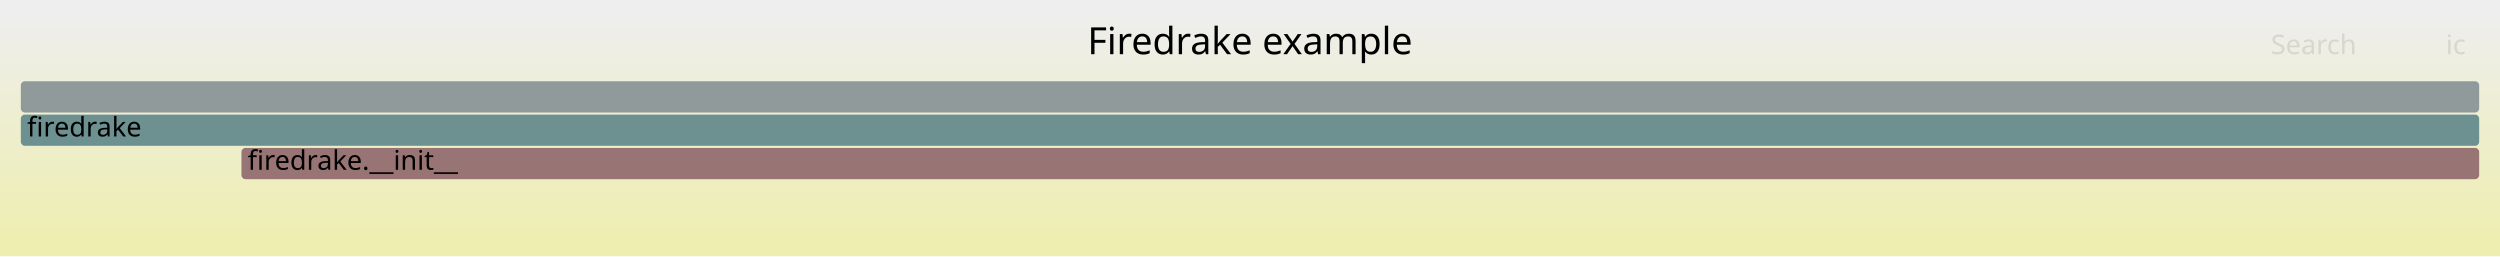
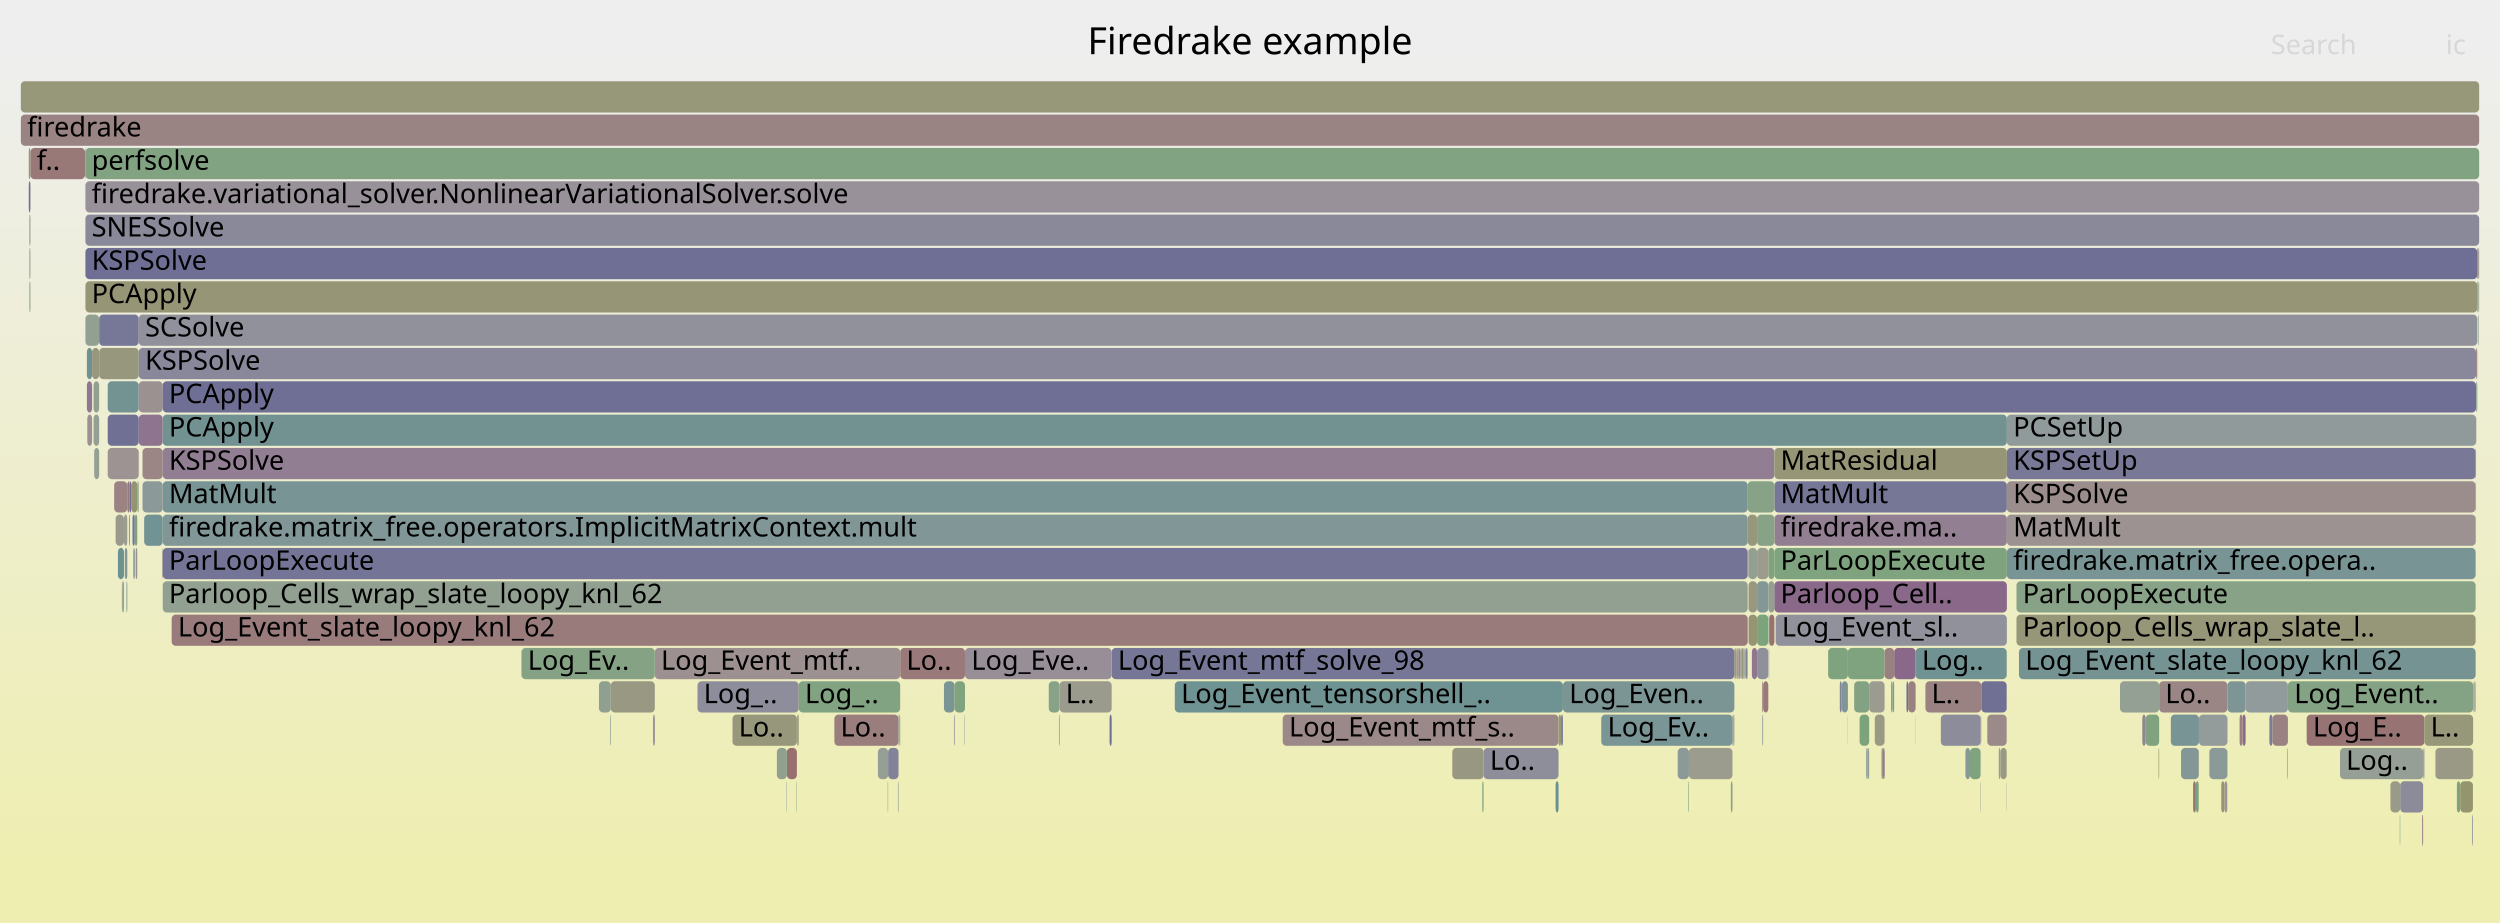
- <svg xmlns="http://www.w3.org/2000/svg" version="1.1" width="1200" height="123" viewBox="0 0 1200 123">
+ <svg xmlns="http://www.w3.org/2000/svg" version="1.1" width="1200" height="443" viewBox="0 0 1200 443">
  <defs>
    <linearGradient id="background" y1="0" y2="1" x1="0" x2="0">
      <stop stop-color="#eeeeee" offset="5%" />
      <stop stop-color="#eeeeb0" offset="95%" />
    </linearGradient>
  </defs>
  <style type="text/css">
	text { font-family:Verdana; font-size:13px; fill:rgb(0,0,0); }
	#search, #ignorecase { opacity:0.1; cursor:pointer; }
	#search:hover, #search.show, #ignorecase:hover, #ignorecase.show { opacity:1; }
	#subtitle { text-anchor:middle; font-color:rgb(160,160,160); }
	#title { text-anchor:middle; font-size:18px}
	#unzoom { cursor:pointer; }
	#frames &gt; *:hover { stroke:black; stroke-width:0.5; cursor:pointer; }
	.hide { display:none; }
	.parent { opacity:0.5; }
</style>
-   <rect x="0.0" y="0" width="1200.0" height="123.0" fill="url(#background)" />
+   <rect x="0.0" y="0" width="1200.0" height="443.0" fill="url(#background)" />
  <text id="title" x="600.00" y="26">Firedrake example</text>
-   <text id="details" x="10.00" y="105"> </text>
+   <text id="details" x="10.00" y="425"> </text>
  <text id="unzoom" x="10.00" y="26" class="hide">Reset Zoom</text>
  <text id="search" x="1090.00" y="26">Search</text>
  <text id="ignorecase" x="1174.00" y="26">ic</text>
-   <text id="matched" x="1090.00" y="105"> </text>
+   <text id="matched" x="1090.00" y="425"> </text>
  <g id="frames">
    <g>
-       <rect x="10.0" y="55" width="1180.0" height="15.0" fill="rgb(109.169,145.34,145.34)" rx="2" ry="2" />
+       <rect x="1189.6" y="151" width="0.2" height="15.0" fill="rgb(130.275,162.513,130.275)" rx="2" ry="2" />
+       <text x="1192.62" y="161.5" />
+     </g>
+     <g>
+       <rect x="1017.6" y="327" width="18.8" height="15.0" fill="rgb(147.755,159.668,147.755)" rx="2" ry="2" />
+       <text x="1020.63" y="337.5" />
+     </g>
+     <g>
+       <rect x="41.0" y="87" width="1149.0" height="15.0" fill="rgb(152.733,144.503,152.733)" rx="2" ry="2" />
+       <text x="44.00" y="97.5">firedrake.variational_solver.NonlinearVariationalSolver.solve</text>
+     </g>
+     <g>
+       <rect x="1107.2" y="343" width="56.5" height="15.0" fill="rgb(152.344,114.636,114.636)" rx="2" ry="2" />
+       <text x="1110.21" y="353.5">Log_E..</text>
+     </g>
+     <g>
+       <rect x="41.0" y="151" width="6.6" height="15.0" fill="rgb(144.666,160.171,144.666)" rx="2" ry="2" />
+       <text x="44.00" y="161.5" />
+     </g>
+     <g>
+       <rect x="1046.9" y="359" width="8.5" height="15.0" fill="rgb(131.213,151.055,151.055)" rx="2" ry="2" />
+       <text x="1049.87" y="369.5" />
+     </g>
+     <g>
+       <rect x="457.9" y="343" width="0.3" height="15.0" fill="rgb(122.944,122.944,151.215)" rx="2" ry="2" />
+       <text x="460.92" y="353.5" />
+     </g>
+     <g>
+       <rect x="903.9" y="359" width="0.7" height="15.0" fill="rgb(134.166,96.925,134.166)" rx="2" ry="2" />
+       <text x="906.86" y="369.5" />
+     </g>
+     <g>
+       <rect x="750.2" y="327" width="82.3" height="15.0" fill="rgb(123.207,148.98,148.98)" rx="2" ry="2" />
+       <text x="753.24" y="337.5">Log_Even..</text>
+     </g>
+     <g>
+       <rect x="1067.7" y="375" width="1.4" height="15.0" fill="rgb(156.698,148.02,148.02)" rx="2" ry="2" />
+       <text x="1070.65" y="385.5" />
+     </g>
+     <g>
+       <rect x="915.1" y="327" width="0.8" height="15.0" fill="rgb(110.744,110.744,148.854)" rx="2" ry="2" />
+       <text x="918.14" y="337.5" />
+     </g>
+     <g>
+       <rect x="41.0" y="103" width="1149.0" height="15.0" fill="rgb(136.734,136.734,153.884)" rx="2" ry="2" />
+       <text x="44.00" y="113.5">SNESSolve</text>
+     </g>
+     <g>
+       <rect x="1188.5" y="183" width="0.3" height="15.0" fill="rgb(143.697,154.292,154.292)" rx="2" ry="2" />
+       <text x="1191.55" y="193.5" />
+     </g>
+     <g>
+       <rect x="68.4" y="215" width="9.7" height="15.0" fill="rgb(154.781,133.319,133.319)" rx="2" ry="2" />
+       <text x="71.37" y="225.5" />
+     </g>
+     <g>
+       <rect x="892.6" y="343" width="4.6" height="15.0" fill="rgb(124.89,163.39,124.89)" rx="2" ry="2" />
+       <text x="895.63" y="353.5" />
+     </g>
+     <g>
+       <rect x="41.0" y="119" width="1148.1" height="15.0" fill="rgb(110.609,110.609,148.827)" rx="2" ry="2" />
+       <text x="44.00" y="129.5">KSPSolve</text>
+     </g>
+     <g>
+       <rect x="963.1" y="375" width="0.1" height="15.0" fill="rgb(127.659,127.659,152.128)" rx="2" ry="2" />
+       <text x="966.07" y="385.5" />
+     </g>
+     <g>
+       <rect x="837.6" y="311" width="0.2" height="15.0" fill="rgb(155.368,155.368,145.244)" rx="2" ry="2" />
+       <text x="840.63" y="321.5" />
+     </g>
+     <g>
+       <rect x="840.9" y="311" width="2.5" height="15.0" fill="rgb(143.134,119.905,143.134)" rx="2" ry="2" />
+       <text x="843.91" y="321.5" />
+     </g>
+     <g>
+       <rect x="951.0" y="327" width="12.2" height="15.0" fill="rgb(111.502,111.502,149)" rx="2" ry="2" />
+       <text x="954.05" y="337.5" />
+     </g>
+     <g>
+       <rect x="963.3" y="263" width="225.0" height="15.0" fill="rgb(120.519,148.283,148.283)" rx="2" ry="2" />
+       <text x="966.34" y="273.5">firedrake.matrix_free.opera..</text>
+     </g>
+     <g>
+       <rect x="967.9" y="279" width="220.4" height="15.0" fill="rgb(134.929,161.756,134.929)" rx="2" ry="2" />
+       <text x="970.90" y="289.5">ParLoopExecute</text>
+     </g>
+     <g>
+       <rect x="851.7" y="263" width="111.6" height="15.0" fill="rgb(126.186,163.179,126.186)" rx="2" ry="2" />
+       <text x="854.65" y="273.5">ParLoopExecute</text>
+     </g>
+     <g>
+       <rect x="334.8" y="327" width="48.6" height="15.0" fill="rgb(140.982,140.982,154.706)" rx="2" ry="2" />
+       <text x="337.77" y="337.5">Log_..</text>
+     </g>
+     <g>
+       <rect x="1187.9" y="327" width="0.1" height="15.0" fill="rgb(143.196,160.41,143.196)" rx="2" ry="2" />
+       <text x="1190.91" y="337.5" />
+     </g>
+     <g>
+       <rect x="382.5" y="343" width="0.5" height="15.0" fill="rgb(155.18,155.18,144.335)" rx="2" ry="2" />
+       <text x="385.52" y="353.5" />
+     </g>
+     <g>
+       <rect x="895.8" y="359" width="0.7" height="15.0" fill="rgb(128.558,150.367,150.367)" rx="2" ry="2" />
+       <text x="898.85" y="369.5" />
+     </g>
+     <g>
+       <rect x="64.0" y="263" width="0.7" height="15.0" fill="rgb(121.35,148.498,148.498)" rx="2" ry="2" />
+       <text x="67.00" y="273.5" />
+     </g>
+     <g>
+       <rect x="41.0" y="71" width="1149.0" height="15.0" fill="rgb(128.967,162.726,128.967)" rx="2" ry="2" />
+       <text x="44.00" y="81.5">perfsolve</text>
+     </g>
+     <g>
+       <rect x="887.0" y="311" width="17.6" height="15.0" fill="rgb(126.735,163.09,126.735)" rx="2" ry="2" />
+       <text x="889.99" y="321.5" />
+     </g>
+     <g>
+       <rect x="421.4" y="359" width="4.9" height="15.0" fill="rgb(150.417,159.235,150.417)" rx="2" ry="2" />
+       <text x="424.38" y="369.5" />
+     </g>
+     <g>
+       <rect x="909.2" y="311" width="10.3" height="15.0" fill="rgb(137.115,104.481,137.115)" rx="2" ry="2" />
+       <text x="912.18" y="321.5" />
+     </g>
+     <g>
+       <rect x="453.1" y="327" width="5.1" height="15.0" fill="rgb(123.106,148.953,148.953)" rx="2" ry="2" />
+       <text x="456.08" y="337.5" />
+     </g>
+     <g>
+       <rect x="746.7" y="375" width="1.4" height="15.0" fill="rgb(104.176,144.046,144.046)" rx="2" ry="2" />
+       <text x="749.68" y="385.5" />
+     </g>
+     <g>
+       <rect x="852.3" y="295" width="111.0" height="15.0" fill="rgb(145.479,145.479,155.577)" rx="2" ry="2" />
+       <text x="855.28" y="305.5">Log_Event_sl..</text>
+     </g>
+     <g>
+       <rect x="830.8" y="375" width="0.8" height="15.0" fill="rgb(139.119,161.074,139.119)" rx="2" ry="2" />
+       <text x="833.76" y="385.5" />
+     </g>
+     <g>
+       <rect x="1076.4" y="343" width="1.5" height="15.0" fill="rgb(138.18,107.211,138.18)" rx="2" ry="2" />
+       <text x="1079.45" y="353.5" />
+     </g>
+     <g>
+       <rect x="877.5" y="311" width="9.5" height="15.0" fill="rgb(126.387,163.146,126.387)" rx="2" ry="2" />
+       <text x="880.53" y="321.5" />
+     </g>
+     <g>
+       <rect x="1090.8" y="343" width="7.4" height="15.0" fill="rgb(154.312,129.724,129.724)" rx="2" ry="2" />
+       <text x="1093.81" y="353.5" />
+     </g>
+     <g>
+       <rect x="836.8" y="311" width="0.5" height="15.0" fill="rgb(146.845,146.845,155.841)" rx="2" ry="2" />
+       <text x="839.77" y="321.5" />
+     </g>
+     <g>
+       <rect x="749.3" y="343" width="0.9" height="15.0" fill="rgb(122.986,122.986,151.223)" rx="2" ry="2" />
+       <text x="752.31" y="353.5" />
+     </g>
+     <g>
+       <rect x="78.1" y="215" width="773.6" height="15.0" fill="rgb(145.569,126.147,145.569)" rx="2" ry="2" />
+       <text x="81.07" y="225.5">KSPSolve</text>
+     </g>
+     <g>
+       <rect x="697.1" y="359" width="15.0" height="15.0" fill="rgb(152.192,152.192,129.852)" rx="2" ry="2" />
+       <text x="700.13" y="369.5" />
+     </g>
+     <g>
+       <rect x="377.5" y="375" width="0.2" height="15.0" fill="rgb(141.755,153.788,153.788)" rx="2" ry="2" />
+       <text x="380.46" y="385.5" />
+     </g>
+     <g>
+       <rect x="426.1" y="375" width="0.2" height="15.0" fill="rgb(149.019,149.019,114.476)" rx="2" ry="2" />
+       <text x="429.08" y="385.5" />
+     </g>
+     <g>
+       <rect x="1060.5" y="359" width="8.6" height="15.0" fill="rgb(139.025,153.081,153.081)" rx="2" ry="2" />
+       <text x="1063.46" y="369.5" />
+     </g>
+     <g>
+       <rect x="1029.9" y="343" width="6.5" height="15.0" fill="rgb(125.776,163.246,125.776)" rx="2" ry="2" />
+       <text x="1032.93" y="353.5" />
+     </g>
+     <g>
+       <rect x="51.7" y="183" width="14.9" height="15.0" fill="rgb(115.32,146.935,146.935)" rx="2" ry="2" />
+       <text x="54.67" y="193.5" />
+     </g>
+     <g>
+       <rect x="1188.0" y="327" width="0.3" height="15.0" fill="rgb(148.991,159.467,148.991)" rx="2" ry="2" />
+       <text x="1191.05" y="337.5" />
+     </g>
+     <g>
+       <rect x="1187.7" y="327" width="0.2" height="15.0" fill="rgb(154.969,134.763,134.763)" rx="2" ry="2" />
+       <text x="1190.65" y="337.5" />
+     </g>
+     <g>
+       <rect x="65.1" y="263" width="0.8" height="15.0" fill="rgb(156.36,145.424,145.424)" rx="2" ry="2" />
+       <text x="68.14" y="273.5" />
+     </g>
+     <g>
+       <rect x="1028.3" y="343" width="1.6" height="15.0" fill="rgb(147.355,130.722,147.355)" rx="2" ry="2" />
+       <text x="1031.32" y="353.5" />
+     </g>
+     <g>
+       <rect x="66.6" y="183" width="11.5" height="15.0" fill="rgb(156.363,145.448,145.448)" rx="2" ry="2" />
+       <text x="69.64" y="193.5" />
+     </g>
+     <g>
+       <rect x="845.9" y="327" width="0.4" height="15.0" fill="rgb(152.377,114.889,114.889)" rx="2" ry="2" />
+       <text x="848.86" y="337.5" />
+     </g>
+     <g>
+       <rect x="849.0" y="295" width="0.2" height="15.0" fill="rgb(109.436,145.409,145.409)" rx="2" ry="2" />
+       <text x="852.01" y="305.5" />
+     </g>
+     <g>
+       <rect x="1089.3" y="343" width="1.5" height="15.0" fill="rgb(124.442,124.442,151.505)" rx="2" ry="2" />
+       <text x="1092.34" y="353.5" />
+     </g>
+     <g>
+       <rect x="843.4" y="311" width="5.4" height="15.0" fill="rgb(143.683,143.683,155.229)" rx="2" ry="2" />
+       <text x="846.39" y="321.5" />
+     </g>
+     <g>
+       <rect x="851.7" y="215" width="111.6" height="15.0" fill="rgb(149.906,149.906,118.774)" rx="2" ry="2" />
+       <text x="854.65" y="225.5">MatResidual</text>
+     </g>
+     <g>
+       <rect x="44.9" y="199" width="2.7" height="15.0" fill="rgb(147.936,159.638,147.936)" rx="2" ry="2" />
+       <text x="47.91" y="209.5" />
+     </g>
+     <g>
+       <rect x="851.7" y="247" width="111.6" height="15.0" fill="rgb(146.483,128.488,146.483)" rx="2" ry="2" />
+       <text x="854.65" y="257.5">firedrake.ma..</text>
+     </g>
+     <g>
+       <rect x="810.4" y="375" width="0.3" height="15.0" fill="rgb(128.87,162.742,128.87)" rx="2" ry="2" />
+       <text x="813.41" y="385.5" />
+     </g>
+     <g>
+       <rect x="833.3" y="311" width="0.2" height="15.0" fill="rgb(148.117,148.117,110.106)" rx="2" ry="2" />
+       <text x="836.30" y="321.5" />
+     </g>
+     <g>
+       <rect x="805.3" y="359" width="5.4" height="15.0" fill="rgb(139.57,153.222,153.222)" rx="2" ry="2" />
+       <text x="808.28" y="369.5" />
+     </g>
+     <g>
+       <rect x="54.8" y="231" width="6.3" height="15.0" fill="rgb(154.515,131.279,131.279)" rx="2" ry="2" />
+       <text x="57.81" y="241.5" />
+     </g>
+     <g>
+       <rect x="41.0" y="135" width="1148.1" height="15.0" fill="rgb(149.709,149.709,117.821)" rx="2" ry="2" />
+       <text x="44.00" y="145.5">PCApply</text>
+     </g>
+     <g>
+       <rect x="78.1" y="183" width="1110.4" height="15.0" fill="rgb(110.667,110.667,148.839)" rx="2" ry="2" />
+       <text x="81.07" y="193.5">PCApply</text>
+     </g>
+     <g>
+       <rect x="837.3" y="311" width="0.3" height="15.0" fill="rgb(145.786,159.988,145.786)" rx="2" ry="2" />
+       <text x="840.27" y="321.5" />
+     </g>
+     <g>
+       <rect x="10.0" y="39" width="1180.0" height="15.0" fill="rgb(150.598,150.598,122.129)" rx="2" ry="2" />
+       <text x="13.00" y="49.5" />
+     </g>
+     <g>
+       <rect x="47.6" y="151" width="19.0" height="15.0" fill="rgb(119.338,119.338,150.517)" rx="2" ry="2" />
+       <text x="50.59" y="161.5" />
+     </g>
+     <g>
+       <rect x="1189.4" y="151" width="0.2" height="15.0" fill="rgb(143.209,160.408,143.209)" rx="2" ry="2" />
+       <text x="1192.39" y="161.5" />
+     </g>
+     <g>
+       <rect x="351.6" y="343" width="30.9" height="15.0" fill="rgb(150.883,150.883,123.512)" rx="2" ry="2" />
+       <text x="354.57" y="353.5">Lo..</text>
+     </g>
+     <g>
+       <rect x="967.9" y="295" width="220.4" height="15.0" fill="rgb(150.299,150.299,120.679)" rx="2" ry="2" />
+       <text x="970.90" y="305.5">Parloop_Cells_wrap_slate_l..</text>
+     </g>
+     <g>
+       <rect x="908.4" y="327" width="0.8" height="15.0" fill="rgb(135.359,152.13,152.13)" rx="2" ry="2" />
+       <text x="911.44" y="337.5" />
+     </g>
+     <g>
+       <rect x="13.8" y="71" width="0.8" height="15.0" fill="rgb(150.349,150.349,120.924)" rx="2" ry="2" />
+       <text x="16.82" y="81.5" />
+     </g>
+     <g>
+       <rect x="851.7" y="231" width="111.6" height="15.0" fill="rgb(117.68,117.68,150.196)" rx="2" ry="2" />
+       <text x="854.65" y="241.5">MatMult</text>
+     </g>
+     <g>
+       <rect x="63.0" y="231" width="2.9" height="15.0" fill="rgb(148.162,148.162,110.323)" rx="2" ry="2" />
+       <text x="66.05" y="241.5" />
+     </g>
+     <g>
+       <rect x="904.6" y="311" width="4.6" height="15.0" fill="rgb(154.194,128.821,128.821)" rx="2" ry="2" />
+       <text x="907.57" y="321.5" />
+     </g>
+     <g>
+       <rect x="919.4" y="343" width="0.1" height="15.0" fill="rgb(126.399,163.144,126.399)" rx="2" ry="2" />
+       <text x="922.36" y="353.5" />
+     </g>
+     <g>
+       <rect x="832.5" y="311" width="0.5" height="15.0" fill="rgb(152.729,152.729,132.458)" rx="2" ry="2" />
+       <text x="835.51" y="321.5" />
+     </g>
+     <g>
+       <rect x="60.7" y="279" width="0.4" height="15.0" fill="rgb(123.984,149.181,149.181)" rx="2" ry="2" />
+       <text x="63.68" y="289.5" />
+     </g>
+     <g>
+       <rect x="41.9" y="199" width="2.3" height="15.0" fill="rgb(156.202,144.214,144.214)" rx="2" ry="2" />
+       <text x="44.91" y="209.5" />
+     </g>
+     <g>
+       <rect x="835.6" y="311" width="0.2" height="15.0" fill="rgb(143.366,154.206,154.206)" rx="2" ry="2" />
+       <text x="838.61" y="321.5" />
+     </g>
+     <g>
+       <rect x="848.8" y="263" width="2.9" height="15.0" fill="rgb(126.634,163.106,126.634)" rx="2" ry="2" />
+       <text x="851.79" y="273.5" />
+     </g>
+     <g>
+       <rect x="1066.2" y="375" width="1.5" height="15.0" fill="rgb(148.611,148.611,112.501)" rx="2" ry="2" />
+       <text x="1069.24" y="385.5" />
+     </g>
+     <g>
+       <rect x="63.6" y="247" width="1.1" height="15.0" fill="rgb(115.62,115.62,149.797)" rx="2" ry="2" />
+       <text x="66.56" y="257.5" />
+     </g>
+     <g>
+       <rect x="1169.0" y="359" width="18.0" height="15.0" fill="rgb(152.959,152.959,133.573)" rx="2" ry="2" />
+       <text x="1171.99" y="369.5" />
+     </g>
+     <g>
+       <rect x="969.1" y="311" width="219.2" height="15.0" fill="rgb(117.443,147.485,147.485)" rx="2" ry="2" />
+       <text x="972.14" y="321.5">Log_Event_slate_loopy_knl_62</text>
+     </g>
+     <g>
+       <rect x="831.6" y="343" width="0.5" height="15.0" fill="rgb(132.593,132.593,153.083)" rx="2" ry="2" />
+       <text x="834.62" y="353.5" />
+     </g>
+     <g>
+       <rect x="377.7" y="359" width="4.8" height="15.0" fill="rgb(152.023,112.173,112.173)" rx="2" ry="2" />
+       <text x="380.69" y="369.5" />
+     </g>
+     <g>
+       <rect x="1098.2" y="327" width="88.9" height="15.0" fill="rgb(131.616,162.295,131.616)" rx="2" ry="2" />
+       <text x="1101.24" y="337.5">Log_Event..</text>
+     </g>
+     <g>
+       <rect x="835.4" y="311" width="0.2" height="15.0" fill="rgb(144.69,154.549,154.549)" rx="2" ry="2" />
+       <text x="838.42" y="321.5" />
+     </g>
+     <g>
+       <rect x="1179.3" y="375" width="1.6" height="15.0" fill="rgb(124.905,163.388,124.905)" rx="2" ry="2" />
+       <text x="1182.32" y="385.5" />
+     </g>
+     <g>
+       <rect x="1187.4" y="327" width="0.3" height="15.0" fill="rgb(145.845,154.849,154.849)" rx="2" ry="2" />
+       <text x="1190.44" y="337.5" />
+     </g>
+     <g>
+       <rect x="890.0" y="327" width="7.2" height="15.0" fill="rgb(131.184,162.365,131.184)" rx="2" ry="2" />
+       <text x="893.04" y="337.5" />
+     </g>
+     <g>
+       <rect x="47.6" y="167" width="19.0" height="15.0" fill="rgb(151.351,151.351,125.779)" rx="2" ry="2" />
+       <text x="50.59" y="177.5" />
+     </g>
+     <g>
+       <rect x="56.6" y="263" width="2.9" height="15.0" fill="rgb(106.964,144.768,144.768)" rx="2" ry="2" />
+       <text x="59.60" y="273.5" />
+     </g>
+     <g>
+       <rect x="1042.0" y="343" width="13.5" height="15.0" fill="rgb(120.819,148.36,148.36)" rx="2" ry="2" />
+       <text x="1044.95" y="353.5" />
+     </g>
+     <g>
+       <rect x="78.1" y="279" width="760.8" height="15.0" fill="rgb(145.039,160.11,145.039)" rx="2" ry="2" />
+       <text x="81.07" y="289.5">Parloop_Cells_wrap_slate_loopy_knl_62</text>
+     </g>
+     <g>
+       <rect x="1189.6" y="135" width="0.2" height="15.0" fill="rgb(130.363,162.499,130.363)" rx="2" ry="2" />
+       <text x="1192.62" y="145.5" />
+     </g>
+     <g>
+       <rect x="963.3" y="247" width="225.0" height="15.0" fill="rgb(156.434,145.996,145.996)" rx="2" ry="2" />
+       <text x="966.34" y="257.5">MatMult</text>
+     </g>
+     <g>
+       <rect x="432.1" y="311" width="31.1" height="15.0" fill="rgb(153.207,121.25,121.25)" rx="2" ry="2" />
+       <text x="435.09" y="321.5">Lo..</text>
+     </g>
+     <g>
+       <rect x="907.7" y="327" width="0.7" height="15.0" fill="rgb(129.525,162.636,129.525)" rx="2" ry="2" />
+       <text x="910.70" y="337.5" />
+     </g>
+     <g>
+       <rect x="1163.7" y="343" width="23.4" height="15.0" fill="rgb(150.585,150.585,122.067)" rx="2" ry="2" />
+       <text x="1166.70" y="353.5">L..</text>
+     </g>
+     <g>
+       <rect x="10.0" y="55" width="1180.0" height="15.0" fill="rgb(154.441,130.718,130.718)" rx="2" ry="2" />
      <text x="13.00" y="65.5">firedrake</text>
    </g>
    <g>
-       <rect x="10.0" y="39" width="1180.0" height="15.0" fill="rgb(144.359,154.463,154.463)" rx="2" ry="2" />
-       <text x="13.00" y="49.5" />
-     </g>
-     <g>
-       <rect x="115.9" y="71" width="1074.1" height="15.0" fill="rgb(152.514,115.943,115.943)" rx="2" ry="2" />
-       <text x="118.89" y="81.5">firedrake.__init__</text>
+       <rect x="41.7" y="183" width="2.5" height="15.0" fill="rgb(142.691,118.771,142.691)" rx="2" ry="2" />
+       <text x="44.66" y="193.5" />
+     </g>
+     <g>
+       <rect x="1097.9" y="359" width="0.3" height="15.0" fill="rgb(123.898,163.552,123.898)" rx="2" ry="2" />
+       <text x="1100.94" y="369.5" />
+     </g>
+     <g>
+       <rect x="1163.1" y="359" width="0.3" height="15.0" fill="rgb(114.149,146.631,146.631)" rx="2" ry="2" />
+       <text x="1166.08" y="369.5" />
+     </g>
+     <g>
+       <rect x="835.8" y="311" width="1.0" height="15.0" fill="rgb(150.727,150.727,122.754)" rx="2" ry="2" />
+       <text x="838.82" y="321.5" />
+     </g>
+     <g>
+       <rect x="960.2" y="359" width="3.0" height="15.0" fill="rgb(152.658,152.658,132.111)" rx="2" ry="2" />
+       <text x="963.17" y="369.5" />
+     </g>
+     <g>
+       <rect x="837.8" y="311" width="0.8" height="15.0" fill="rgb(131.051,131.051,152.784)" rx="2" ry="2" />
+       <text x="840.80" y="321.5" />
+     </g>
+     <g>
+       <rect x="1189.6" y="119" width="0.4" height="15.0" fill="rgb(151.309,151.309,125.576)" rx="2" ry="2" />
+       <text x="1192.62" y="129.5" />
+     </g>
+     <g>
+       <rect x="1188.3" y="231" width="0.1" height="15.0" fill="rgb(156.198,144.186,144.186)" rx="2" ry="2" />
+       <text x="1191.25" y="241.5" />
+     </g>
+     <g>
+       <rect x="314.3" y="311" width="117.8" height="15.0" fill="rgb(156.197,144.178,144.178)" rx="2" ry="2" />
+       <text x="317.29" y="321.5">Log_Event_mtf..</text>
+     </g>
+     <g>
+       <rect x="896.5" y="359" width="0.7" height="15.0" fill="rgb(146.702,159.839,146.702)" rx="2" ry="2" />
+       <text x="899.54" y="369.5" />
+     </g>
+     <g>
+       <rect x="13.8" y="87" width="0.8" height="15.0" fill="rgb(113.21,113.21,149.331)" rx="2" ry="2" />
+       <text x="16.82" y="97.5" />
+     </g>
+     <g>
+       <rect x="1187.2" y="327" width="0.2" height="15.0" fill="rgb(151.642,151.642,127.189)" rx="2" ry="2" />
+       <text x="1190.23" y="337.5" />
+     </g>
+     <g>
+       <rect x="1151.9" y="391" width="0.2" height="15.0" fill="rgb(105.056,144.274,144.274)" rx="2" ry="2" />
+       <text x="1154.88" y="401.5" />
+     </g>
+     <g>
+       <rect x="953.9" y="343" width="9.3" height="15.0" fill="rgb(155.42,138.219,138.219)" rx="2" ry="2" />
+       <text x="956.88" y="353.5" />
+     </g>
+     <g>
+       <rect x="45.2" y="215" width="2.4" height="15.0" fill="rgb(148.562,159.536,148.562)" rx="2" ry="2" />
+       <text x="48.16" y="225.5" />
+     </g>
+     <g>
+       <rect x="963.3" y="231" width="225.0" height="15.0" fill="rgb(155.837,141.42,141.42)" rx="2" ry="2" />
+       <text x="966.34" y="241.5">KSPSolve</text>
+     </g>
+     <g>
+       <rect x="886.9" y="343" width="0.1" height="15.0" fill="rgb(127.377,162.985,127.377)" rx="2" ry="2" />
+       <text x="889.87" y="353.5" />
+     </g>
+     <g>
+       <rect x="426.3" y="359" width="5.0" height="15.0" fill="rgb(130.159,130.159,152.611)" rx="2" ry="2" />
+       <text x="429.31" y="369.5" />
+     </g>
+     <g>
+       <rect x="1187.1" y="327" width="0.1" height="15.0" fill="rgb(143.332,160.388,143.332)" rx="2" ry="2" />
+       <text x="1190.09" y="337.5" />
+     </g>
+     <g>
+       <rect x="383.0" y="343" width="0.4" height="15.0" fill="rgb(150.5,150.5,121.655)" rx="2" ry="2" />
+       <text x="386.03" y="353.5" />
+     </g>
+     <g>
+       <rect x="1054.0" y="375" width="1.4" height="15.0" fill="rgb(125.323,163.32,125.323)" rx="2" ry="2" />
+       <text x="1057.03" y="385.5" />
+     </g>
+     <g>
+       <rect x="563.9" y="327" width="186.3" height="15.0" fill="rgb(110.548,145.698,145.698)" rx="2" ry="2" />
+       <text x="566.95" y="337.5">Log_Event_tensorshell_..</text>
+     </g>
+     <g>
+       <rect x="963.3" y="199" width="225.2" height="15.0" fill="rgb(143.897,154.344,154.344)" rx="2" ry="2" />
+       <text x="966.34" y="209.5">PCSetUp</text>
+     </g>
+     <g>
+       <rect x="959.4" y="359" width="0.8" height="15.0" fill="rgb(148.627,159.526,148.627)" rx="2" ry="2" />
+       <text x="962.39" y="369.5" />
+     </g>
+     <g>
+       <rect x="293.2" y="327" width="21.1" height="15.0" fill="rgb(152.497,152.497,131.331)" rx="2" ry="2" />
+       <text x="296.16" y="337.5" />
+     </g>
+     <g>
+       <rect x="313.5" y="343" width="0.8" height="15.0" fill="rgb(146.927,129.625,146.927)" rx="2" ry="2" />
+       <text x="316.48" y="353.5" />
+     </g>
+     <g>
+       <rect x="1147.4" y="375" width="4.7" height="15.0" fill="rgb(153.559,153.559,136.48)" rx="2" ry="2" />
+       <text x="1150.39" y="385.5" />
+     </g>
+     <g>
+       <rect x="292.9" y="343" width="0.3" height="15.0" fill="rgb(122.632,148.83,148.83)" rx="2" ry="2" />
+       <text x="295.92" y="353.5" />
+     </g>
+     <g>
+       <rect x="62.3" y="231" width="0.7" height="15.0" fill="rgb(113.435,113.435,149.374)" rx="2" ry="2" />
+       <text x="65.32" y="241.5" />
+     </g>
+     <g>
+       <rect x="61.1" y="231" width="1.2" height="15.0" fill="rgb(153.114,120.538,120.538)" rx="2" ry="2" />
+       <text x="64.05" y="241.5" />
+     </g>
+     <g>
+       <rect x="846.3" y="327" width="2.5" height="15.0" fill="rgb(153.295,121.925,121.925)" rx="2" ry="2" />
+       <text x="849.28" y="337.5" />
+     </g>
+     <g>
+       <rect x="843.4" y="247" width="8.3" height="15.0" fill="rgb(135.439,161.673,135.439)" rx="2" ry="2" />
+       <text x="846.39" y="257.5" />
+     </g>
+     <g>
+       <rect x="1188.7" y="199" width="0.1" height="15.0" fill="rgb(155.036,135.272,135.272)" rx="2" ry="2" />
+       <text x="1191.67" y="209.5" />
+     </g>
+     <g>
+       <rect x="382.3" y="375" width="0.2" height="15.0" fill="rgb(134.259,161.865,134.259)" rx="2" ry="2" />
+       <text x="385.28" y="385.5" />
+     </g>
+     <g>
+       <rect x="1162.6" y="391" width="0.5" height="15.0" fill="rgb(154.841,133.784,133.784)" rx="2" ry="2" />
+       <text x="1165.64" y="401.5" />
+     </g>
+     <g>
+       <rect x="66.6" y="199" width="11.5" height="15.0" fill="rgb(141.614,116.011,141.614)" rx="2" ry="2" />
+       <text x="69.64" y="209.5" />
+     </g>
+     <g>
+       <rect x="51.7" y="199" width="14.9" height="15.0" fill="rgb(112.056,112.056,149.108)" rx="2" ry="2" />
+       <text x="54.67" y="209.5" />
+     </g>
+     <g>
+       <rect x="66.6" y="167" width="1121.9" height="15.0" fill="rgb(136.405,136.405,153.82)" rx="2" ry="2" />
+       <text x="69.64" y="177.5">KSPSolve</text>
+     </g>
+     <g>
+       <rect x="250.3" y="311" width="64.0" height="15.0" fill="rgb(133.283,162.024,133.283)" rx="2" ry="2" />
+       <text x="253.32" y="321.5">Log_Ev..</text>
+     </g>
+     <g>
+       <rect x="950.7" y="343" width="0.2" height="15.0" fill="rgb(147.124,155.18,155.18)" rx="2" ry="2" />
+       <text x="953.74" y="353.5" />
+     </g>
+     <g>
+       <rect x="848.8" y="279" width="2.9" height="15.0" fill="rgb(146.482,159.875,146.482)" rx="2" ry="2" />
+       <text x="851.79" y="289.5" />
+     </g>
+     <g>
+       <rect x="838.6" y="311" width="0.3" height="15.0" fill="rgb(149.24,149.24,115.547)" rx="2" ry="2" />
+       <text x="841.57" y="321.5" />
+     </g>
+     <g>
+       <rect x="59.5" y="247" width="1.6" height="15.0" fill="rgb(154.823,154.823,142.606)" rx="2" ry="2" />
+       <text x="62.49" y="257.5" />
+     </g>
+     <g>
+       <rect x="810.7" y="359" width="20.9" height="15.0" fill="rgb(154.715,154.715,142.078)" rx="2" ry="2" />
+       <text x="813.70" y="369.5" />
+     </g>
+     <g>
+       <rect x="924.2" y="327" width="26.8" height="15.0" fill="rgb(154.406,130.448,130.448)" rx="2" ry="2" />
+       <text x="927.15" y="337.5">L..</text>
+     </g>
+     <g>
+       <rect x="843.4" y="279" width="5.4" height="15.0" fill="rgb(131.255,151.066,151.066)" rx="2" ry="2" />
+       <text x="846.39" y="289.5" />
+     </g>
+     <g>
+       <rect x="1055.5" y="343" width="13.7" height="15.0" fill="rgb(146.54,155.029,155.029)" rx="2" ry="2" />
+       <text x="1058.53" y="353.5" />
+     </g>
+     <g>
+       <rect x="14.1" y="135" width="0.5" height="15.0" fill="rgb(142.731,160.486,142.731)" rx="2" ry="2" />
+       <text x="17.10" y="145.5" />
+     </g>
+     <g>
+       <rect x="1069.2" y="327" width="8.7" height="15.0" fill="rgb(124.548,149.327,149.327)" rx="2" ry="2" />
+       <text x="1072.18" y="337.5" />
+     </g>
+     <g>
+       <rect x="1052.7" y="375" width="1.3" height="15.0" fill="rgb(152.244,113.868,113.868)" rx="2" ry="2" />
+       <text x="1055.67" y="385.5" />
+     </g>
+     <g>
+       <rect x="69.2" y="247" width="8.9" height="15.0" fill="rgb(114.061,146.608,146.608)" rx="2" ry="2" />
+       <text x="72.16" y="257.5" />
+     </g>
+     <g>
+       <rect x="58.5" y="279" width="0.3" height="15.0" fill="rgb(155.536,139.111,139.111)" rx="2" ry="2" />
+       <text x="61.51" y="289.5" />
+     </g>
+     <g>
+       <rect x="431.0" y="375" width="0.3" height="15.0" fill="rgb(140.451,153.45,153.45)" rx="2" ry="2" />
+       <text x="434.03" y="385.5" />
+     </g>
+     <g>
+       <rect x="533.6" y="311" width="298.9" height="15.0" fill="rgb(118.27,118.27,150.31)" rx="2" ry="2" />
+       <text x="536.59" y="321.5">Log_Event_mtf_solve_98</text>
+     </g>
+     <g>
+       <rect x="711.5" y="375" width="0.6" height="15.0" fill="rgb(125.536,163.285,125.536)" rx="2" ry="2" />
+       <text x="714.55" y="385.5" />
+     </g>
+     <g>
+       <rect x="712.1" y="359" width="36.0" height="15.0" fill="rgb(142.499,142.499,155)" rx="2" ry="2" />
+       <text x="715.15" y="369.5">Lo..</text>
+     </g>
+     <g>
+       <rect x="843.4" y="263" width="5.4" height="15.0" fill="rgb(154.706,154.706,142.038)" rx="2" ry="2" />
+       <text x="846.39" y="273.5" />
+     </g>
+     <g>
+       <rect x="400.5" y="343" width="30.8" height="15.0" fill="rgb(153.651,124.655,124.655)" rx="2" ry="2" />
+       <text x="403.45" y="353.5">Lo..</text>
+     </g>
+     <g>
+       <rect x="463.2" y="311" width="70.4" height="15.0" fill="rgb(151.633,141.684,151.633)" rx="2" ry="2" />
+       <text x="466.24" y="321.5">Log_Eve..</text>
+     </g>
+     <g>
+       <rect x="1189.1" y="135" width="0.5" height="15.0" fill="rgb(134.372,161.846,134.372)" rx="2" ry="2" />
+       <text x="1192.13" y="145.5" />
+     </g>
+     <g>
+       <rect x="1188.8" y="183" width="0.2" height="15.0" fill="rgb(129.155,162.696,129.155)" rx="2" ry="2" />
+       <text x="1191.80" y="193.5" />
+     </g>
+     <g>
+       <rect x="55.5" y="247" width="4.0" height="15.0" fill="rgb(154.343,154.343,140.28)" rx="2" ry="2" />
+       <text x="58.47" y="257.5" />
+     </g>
+     <g>
+       <rect x="845.9" y="343" width="0.4" height="15.0" fill="rgb(138.302,152.893,152.893)" rx="2" ry="2" />
+       <text x="848.86" y="353.5" />
+     </g>
+     <g>
+       <rect x="1188.5" y="167" width="0.6" height="15.0" fill="rgb(155.389,137.982,137.982)" rx="2" ry="2" />
+       <text x="1191.55" y="177.5" />
+     </g>
+     <g>
+       <rect x="963.2" y="311" width="0.1" height="15.0" fill="rgb(149.86,159.325,149.86)" rx="2" ry="2" />
+       <text x="966.20" y="321.5" />
+     </g>
+     <g>
+       <rect x="833.0" y="311" width="0.3" height="15.0" fill="rgb(111.793,111.793,149.057)" rx="2" ry="2" />
+       <text x="836.03" y="321.5" />
+     </g>
+     <g>
+       <rect x="1187.0" y="359" width="0.1" height="15.0" fill="rgb(153.199,121.196,121.196)" rx="2" ry="2" />
+       <text x="1189.97" y="369.5" />
+     </g>
+     <g>
+       <rect x="931.6" y="343" width="19.1" height="15.0" fill="rgb(139.963,139.963,154.509)" rx="2" ry="2" />
+       <text x="934.57" y="353.5" />
+     </g>
+     <g>
+       <rect x="61.9" y="247" width="0.4" height="15.0" fill="rgb(129.29,129.29,152.443)" rx="2" ry="2" />
+       <text x="64.92" y="257.5" />
+     </g>
+     <g>
+       <rect x="1189.8" y="135" width="0.2" height="15.0" fill="rgb(154.996,154.996,143.442)" rx="2" ry="2" />
+       <text x="1192.75" y="145.5" />
+     </g>
+     <g>
+       <rect x="834.7" y="311" width="0.7" height="15.0" fill="rgb(140.003,140.003,154.517)" rx="2" ry="2" />
+       <text x="837.65" y="321.5" />
+     </g>
+     <g>
+       <rect x="14.1" y="103" width="0.5" height="15.0" fill="rgb(151.197,151.197,125.033)" rx="2" ry="2" />
+       <text x="17.10" y="113.5" />
+     </g>
+     <g>
+       <rect x="532.6" y="343" width="1.0" height="15.0" fill="rgb(110.911,110.911,148.886)" rx="2" ry="2" />
+       <text x="535.57" y="353.5" />
+     </g>
+     <g>
+       <rect x="849.2" y="295" width="2.5" height="15.0" fill="rgb(152.147,113.124,113.124)" rx="2" ry="2" />
+       <text x="852.22" y="305.5" />
+     </g>
+     <g>
+       <rect x="1036.4" y="327" width="32.8" height="15.0" fill="rgb(154.88,134.083,134.083)" rx="2" ry="2" />
+       <text x="1039.35" y="337.5">Lo..</text>
+     </g>
+     <g>
+       <rect x="77.8" y="263" width="0.3" height="15.0" fill="rgb(154.133,154.133,139.26)" rx="2" ry="2" />
+       <text x="80.76" y="273.5" />
+     </g>
+     <g>
+       <rect x="839.3" y="263" width="4.1" height="15.0" fill="rgb(145.867,159.975,145.867)" rx="2" ry="2" />
+       <text x="842.30" y="273.5" />
+     </g>
+     <g>
+       <rect x="508.3" y="343" width="0.3" height="15.0" fill="rgb(105.299,144.337,144.337)" rx="2" ry="2" />
+       <text x="511.31" y="353.5" />
+     </g>
+     <g>
+       <rect x="431.7" y="343" width="0.4" height="15.0" fill="rgb(149.722,149.722,117.884)" rx="2" ry="2" />
+       <text x="434.72" y="353.5" />
+     </g>
+     <g>
+       <rect x="82.4" y="295" width="756.5" height="15.0" fill="rgb(153.492,123.438,123.438)" rx="2" ry="2" />
+       <text x="85.41" y="305.5">Log_Event_slate_loopy_knl_62</text>
+     </g>
+     <g>
+       <rect x="615.7" y="343" width="132.4" height="15.0" fill="rgb(155.093,135.713,135.713)" rx="2" ry="2" />
+       <text x="618.73" y="353.5">Log_Event_mtf_s..</text>
+     </g>
+     <g>
+       <rect x="950.5" y="375" width="0.2" height="15.0" fill="rgb(150.554,159.212,150.554)" rx="2" ry="2" />
+       <text x="953.53" y="385.5" />
+     </g>
+     <g>
+       <rect x="943.4" y="359" width="2.2" height="15.0" fill="rgb(134.136,151.813,151.813)" rx="2" ry="2" />
+       <text x="946.41" y="369.5" />
+     </g>
+     <g>
+       <rect x="40.8" y="71" width="0.2" height="15.0" fill="rgb(153.493,123.443,123.443)" rx="2" ry="2" />
+       <text x="43.84" y="81.5" />
+     </g>
+     <g>
+       <rect x="431.3" y="343" width="0.4" height="15.0" fill="rgb(142.545,153.993,153.993)" rx="2" ry="2" />
+       <text x="434.27" y="353.5" />
+     </g>
+     <g>
+       <rect x="963.3" y="215" width="225.0" height="15.0" fill="rgb(120.989,120.989,150.836)" rx="2" ry="2" />
+       <text x="966.34" y="225.5">KSPSetUp</text>
+     </g>
+     <g>
+       <rect x="903.1" y="359" width="0.8" height="15.0" fill="rgb(153.339,153.339,135.413)" rx="2" ry="2" />
+       <text x="906.14" y="369.5" />
+     </g>
+     <g>
+       <rect x="1188.4" y="231" width="0.1" height="15.0" fill="rgb(132.438,162.161,132.438)" rx="2" ry="2" />
+       <text x="1191.37" y="241.5" />
+     </g>
+     <g>
+       <rect x="851.7" y="279" width="111.6" height="15.0" fill="rgb(137.095,104.432,137.095)" rx="2" ry="2" />
+       <text x="854.65" y="289.5">Parloop_Cell..</text>
+     </g>
+     <g>
+       <rect x="41.7" y="167" width="2.5" height="15.0" fill="rgb(110.334,145.642,145.642)" rx="2" ry="2" />
+       <text x="44.66" y="177.5" />
+     </g>
+     <g>
+       <rect x="843.4" y="295" width="5.4" height="15.0" fill="rgb(124.161,163.509,124.161)" rx="2" ry="2" />
+       <text x="846.39" y="305.5" />
+     </g>
+     <g>
+       <rect x="1188.3" y="215" width="0.2" height="15.0" fill="rgb(144.907,124.45,144.907)" rx="2" ry="2" />
+       <text x="1191.25" y="225.5" />
+     </g>
+     <g>
+       <rect x="838.9" y="231" width="12.8" height="15.0" fill="rgb(134.871,161.765,134.871)" rx="2" ry="2" />
+       <text x="841.93" y="241.5" />
+     </g>
+     <g>
+       <rect x="59.9" y="263" width="1.2" height="15.0" fill="rgb(132.398,151.362,151.362)" rx="2" ry="2" />
+       <text x="62.86" y="273.5" />
+     </g>
+     <g>
+       <rect x="1180.9" y="375" width="6.1" height="15.0" fill="rgb(148.025,148.025,109.661)" rx="2" ry="2" />
+       <text x="1183.86" y="385.5" />
+     </g>
+     <g>
+       <rect x="919.5" y="311" width="43.7" height="15.0" fill="rgb(112.001,146.074,146.074)" rx="2" ry="2" />
+       <text x="922.51" y="321.5">Log..</text>
+     </g>
+     <g>
+       <rect x="1188.3" y="247" width="0.1" height="15.0" fill="rgb(111.523,145.95,145.95)" rx="2" ry="2" />
+       <text x="1191.25" y="257.5" />
+     </g>
+     <g>
+       <rect x="839.3" y="295" width="4.1" height="15.0" fill="rgb(149.223,149.223,115.468)" rx="2" ry="2" />
+       <text x="842.30" y="305.5" />
+     </g>
+     <g>
+       <rect x="78.1" y="199" width="885.2" height="15.0" fill="rgb(113.56,146.478,146.478)" rx="2" ry="2" />
+       <text x="81.07" y="209.5">PCApply</text>
+     </g>
+     <g>
+       <rect x="950.9" y="343" width="0.1" height="15.0" fill="rgb(150.431,138.604,150.431)" rx="2" ry="2" />
+       <text x="953.91" y="353.5" />
+     </g>
+     <g>
+       <rect x="748.1" y="343" width="1.2" height="15.0" fill="rgb(150.67,150.67,122.476)" rx="2" ry="2" />
+       <text x="751.13" y="353.5" />
+     </g>
+     <g>
+       <rect x="1123.2" y="359" width="39.9" height="15.0" fill="rgb(149.315,159.414,149.315)" rx="2" ry="2" />
+       <text x="1126.15" y="369.5">Log..</text>
+     </g>
+     <g>
+       <rect x="945.6" y="359" width="5.1" height="15.0" fill="rgb(125.842,163.235,125.842)" rx="2" ry="2" />
+       <text x="948.57" y="369.5" />
+     </g>
+     <g>
+       <rect x="66.6" y="151" width="1122.5" height="15.0" fill="rgb(145.292,145.292,155.54)" rx="2" ry="2" />
+       <text x="69.64" y="161.5">SCSolve</text>
+     </g>
+     <g>
+       <rect x="78.1" y="263" width="760.8" height="15.0" fill="rgb(116.461,116.461,149.96)" rx="2" ry="2" />
+       <text x="81.07" y="273.5">ParLoopExecute</text>
+     </g>
+     <g>
+       <rect x="1152.1" y="375" width="11.0" height="15.0" fill="rgb(139.436,139.436,154.407)" rx="2" ry="2" />
+       <text x="1155.06" y="385.5" />
+     </g>
+     <g>
+       <rect x="383.4" y="327" width="48.7" height="15.0" fill="rgb(129.084,162.707,129.084)" rx="2" ry="2" />
+       <text x="386.39" y="337.5">Log_..</text>
+     </g>
+     <g>
+       <rect x="1036.1" y="359" width="0.3" height="15.0" fill="rgb(148.098,148.098,110.011)" rx="2" ry="2" />
+       <text x="1039.12" y="369.5" />
+     </g>
+     <g>
+       <rect x="14.1" y="119" width="0.5" height="15.0" fill="rgb(143.22,160.406,143.22)" rx="2" ry="2" />
+       <text x="17.10" y="129.5" />
+     </g>
+     <g>
+       <rect x="508.6" y="327" width="25.0" height="15.0" fill="rgb(154.473,154.473,140.909)" rx="2" ry="2" />
+       <text x="511.56" y="337.5">L..</text>
+     </g>
+     <g>
+       <rect x="287.5" y="327" width="5.7" height="15.0" fill="rgb(143.827,160.307,143.827)" rx="2" ry="2" />
+       <text x="290.51" y="337.5" />
+     </g>
+     <g>
+       <rect x="832.1" y="343" width="0.4" height="15.0" fill="rgb(143.144,160.418,143.144)" rx="2" ry="2" />
+       <text x="835.10" y="353.5" />
+     </g>
+     <g>
+       <rect x="897.2" y="327" width="7.4" height="15.0" fill="rgb(155.099,155.099,143.94)" rx="2" ry="2" />
+       <text x="900.25" y="337.5" />
+     </g>
+     <g>
+       <rect x="65.9" y="231" width="0.7" height="15.0" fill="rgb(140.841,160.793,140.841)" rx="2" ry="2" />
+       <text x="68.87" y="241.5" />
+     </g>
+     <g>
+       <rect x="838.9" y="247" width="4.5" height="15.0" fill="rgb(150.926,150.926,123.718)" rx="2" ry="2" />
+       <text x="841.93" y="257.5" />
+     </g>
+     <g>
+       <rect x="58.8" y="279" width="0.7" height="15.0" fill="rgb(134.305,161.857,134.305)" rx="2" ry="2" />
+       <text x="61.80" y="289.5" />
+     </g>
+     <g>
+       <rect x="1186.7" y="391" width="0.3" height="15.0" fill="rgb(116.702,116.702,150.007)" rx="2" ry="2" />
+       <text x="1189.73" y="401.5" />
+     </g>
+     <g>
+       <rect x="372.9" y="359" width="4.8" height="15.0" fill="rgb(142.661,160.497,142.661)" rx="2" ry="2" />
+       <text x="375.91" y="369.5" />
+     </g>
+     <g>
+       <rect x="833.5" y="311" width="0.7" height="15.0" fill="rgb(156.729,148.256,148.256)" rx="2" ry="2" />
+       <text x="836.47" y="321.5" />
+     </g>
+     <g>
+       <rect x="1077.9" y="327" width="20.3" height="15.0" fill="rgb(145.436,154.743,154.743)" rx="2" ry="2" />
+       <text x="1080.90" y="337.5" />
+     </g>
+     <g>
+       <rect x="78.1" y="231" width="760.8" height="15.0" fill="rgb(120.459,148.267,148.267)" rx="2" ry="2" />
+       <text x="81.07" y="241.5">MatMult</text>
+     </g>
+     <g>
+       <rect x="839.3" y="279" width="4.1" height="15.0" fill="rgb(152.111,152.111,129.461)" rx="2" ry="2" />
+       <text x="842.30" y="289.5" />
+     </g>
+     <g>
+       <rect x="78.1" y="247" width="760.8" height="15.0" fill="rgb(128.72,150.409,150.409)" rx="2" ry="2" />
+       <text x="81.07" y="257.5">firedrake.matrix_free.operators.ImplicitMatrixContext.mult</text>
+     </g>
+     <g>
+       <rect x="44.2" y="167" width="3.4" height="15.0" fill="rgb(151.215,151.215,125.117)" rx="2" ry="2" />
+       <text x="47.17" y="177.5" />
+     </g>
+     <g>
+       <rect x="68.4" y="231" width="9.7" height="15.0" fill="rgb(139.395,153.177,153.177)" rx="2" ry="2" />
+       <text x="71.37" y="241.5" />
+     </g>
+     <g>
+       <rect x="834.2" y="311" width="0.3" height="15.0" fill="rgb(155.25,136.913,136.913)" rx="2" ry="2" />
+       <text x="837.23" y="321.5" />
+     </g>
+     <g>
+       <rect x="14.6" y="71" width="26.2" height="15.0" fill="rgb(153.105,120.472,120.472)" rx="2" ry="2" />
+       <text x="17.65" y="81.5">f..</text>
+     </g>
+     <g>
+       <rect x="458.2" y="327" width="5.0" height="15.0" fill="rgb(127.155,163.021,127.155)" rx="2" ry="2" />
+       <text x="461.15" y="337.5" />
+     </g>
+     <g>
+       <rect x="1075.0" y="343" width="1.4" height="15.0" fill="rgb(154.195,128.832,128.832)" rx="2" ry="2" />
+       <text x="1078.00" y="353.5" />
+     </g>
+     <g>
+       <rect x="884.0" y="327" width="3.0" height="15.0" fill="rgb(128.051,150.235,150.235)" rx="2" ry="2" />
+       <text x="886.95" y="337.5" />
+     </g>
+     <g>
+       <rect x="768.6" y="343" width="63.0" height="15.0" fill="rgb(121.691,148.587,148.587)" rx="2" ry="2" />
+       <text x="771.64" y="353.5">Log_Ev..</text>
+     </g>
+     <g>
+       <rect x="883.1" y="327" width="0.9" height="15.0" fill="rgb(129.975,129.975,152.576)" rx="2" ry="2" />
+       <text x="886.13" y="337.5" />
+     </g>
+     <g>
+       <rect x="64.7" y="247" width="1.2" height="15.0" fill="rgb(127.044,163.039,127.044)" rx="2" ry="2" />
+       <text x="67.72" y="257.5" />
+     </g>
+     <g>
+       <rect x="1189.0" y="183" width="0.1" height="15.0" fill="rgb(135.762,135.762,153.696)" rx="2" ry="2" />
+       <text x="1191.96" y="193.5" />
+     </g>
+     <g>
+       <rect x="1069.1" y="359" width="0.1" height="15.0" fill="rgb(154.822,154.822,142.6)" rx="2" ry="2" />
+       <text x="1072.06" y="369.5" />
+     </g>
+     <g>
+       <rect x="463.0" y="343" width="0.2" height="15.0" fill="rgb(141.38,153.691,153.691)" rx="2" ry="2" />
+       <text x="465.99" y="353.5" />
+     </g>
+     <g>
+       <rect x="899.9" y="343" width="4.7" height="15.0" fill="rgb(152.688,152.688,132.259)" rx="2" ry="2" />
+       <text x="902.86" y="353.5" />
+     </g>
+     <g>
+       <rect x="1189.1" y="119" width="0.5" height="15.0" fill="rgb(153.286,121.857,121.857)" rx="2" ry="2" />
+       <text x="1192.13" y="129.5" />
+     </g>
+     <g>
+       <rect x="503.4" y="327" width="5.2" height="15.0" fill="rgb(135.329,161.691,135.329)" rx="2" ry="2" />
+       <text x="506.36" y="337.5" />
+     </g>
+     <g>
+       <rect x="915.9" y="327" width="3.6" height="15.0" fill="rgb(154.225,129.06,129.06)" rx="2" ry="2" />
+       <text x="918.89" y="337.5" />
+     </g>
+     <g>
+       <rect x="1055.4" y="359" width="0.1" height="15.0" fill="rgb(154.543,131.493,131.493)" rx="2" ry="2" />
+       <text x="1058.40" y="369.5" />
+     </g>
+     <g>
+       <rect x="839.1" y="263" width="0.2" height="15.0" fill="rgb(156.503,146.523,146.523)" rx="2" ry="2" />
+       <text x="842.10" y="273.5" />
+     </g>
+     <g>
+       <rect x="44.9" y="183" width="2.7" height="15.0" fill="rgb(144.511,160.196,144.511)" rx="2" ry="2" />
+       <text x="47.91" y="193.5" />
+     </g>
+     <g>
+       <rect x="51.7" y="215" width="14.9" height="15.0" fill="rgb(156.624,147.448,147.448)" rx="2" ry="2" />
+       <text x="54.67" y="225.5" />
+     </g>
+     <g>
+       <rect x="849.0" y="311" width="0.2" height="15.0" fill="rgb(138.85,153.035,153.035)" rx="2" ry="2" />
+       <text x="852.01" y="321.5" />
+     </g>
+     <g>
+       <rect x="834.5" y="311" width="0.2" height="15.0" fill="rgb(154.874,134.036,134.036)" rx="2" ry="2" />
+       <text x="837.50" y="321.5" />
+     </g>
+     <g>
+       <rect x="1163.4" y="359" width="0.3" height="15.0" fill="rgb(138.834,138.834,154.29)" rx="2" ry="2" />
+       <text x="1166.43" y="369.5" />
    </g>
  </g>
</svg>
